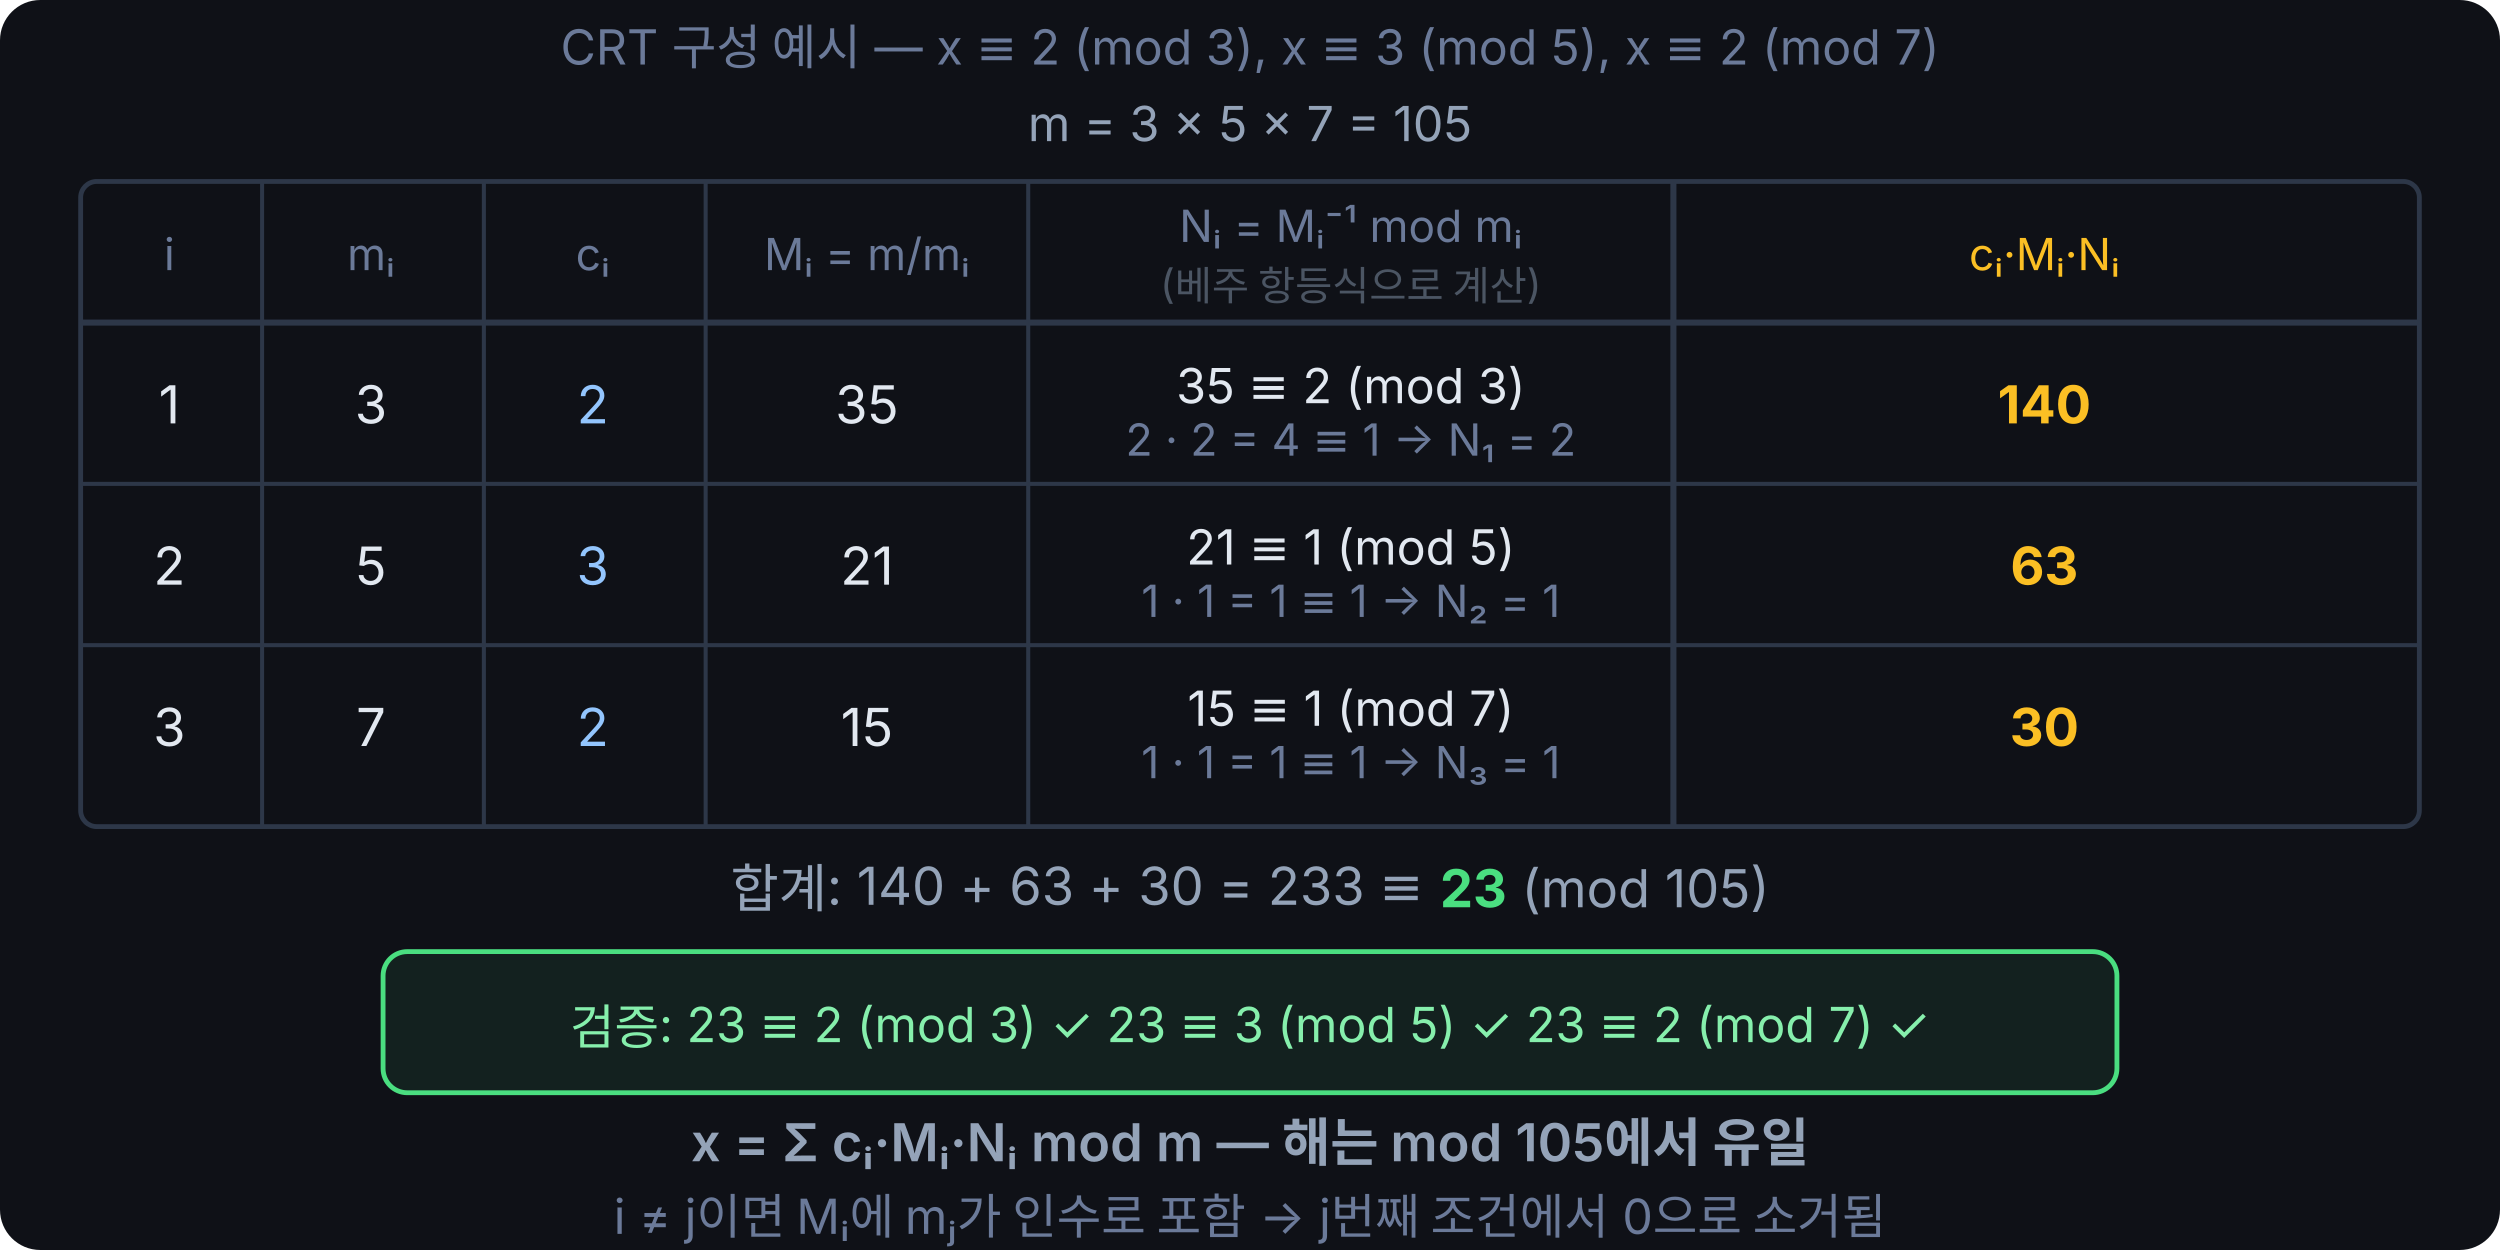
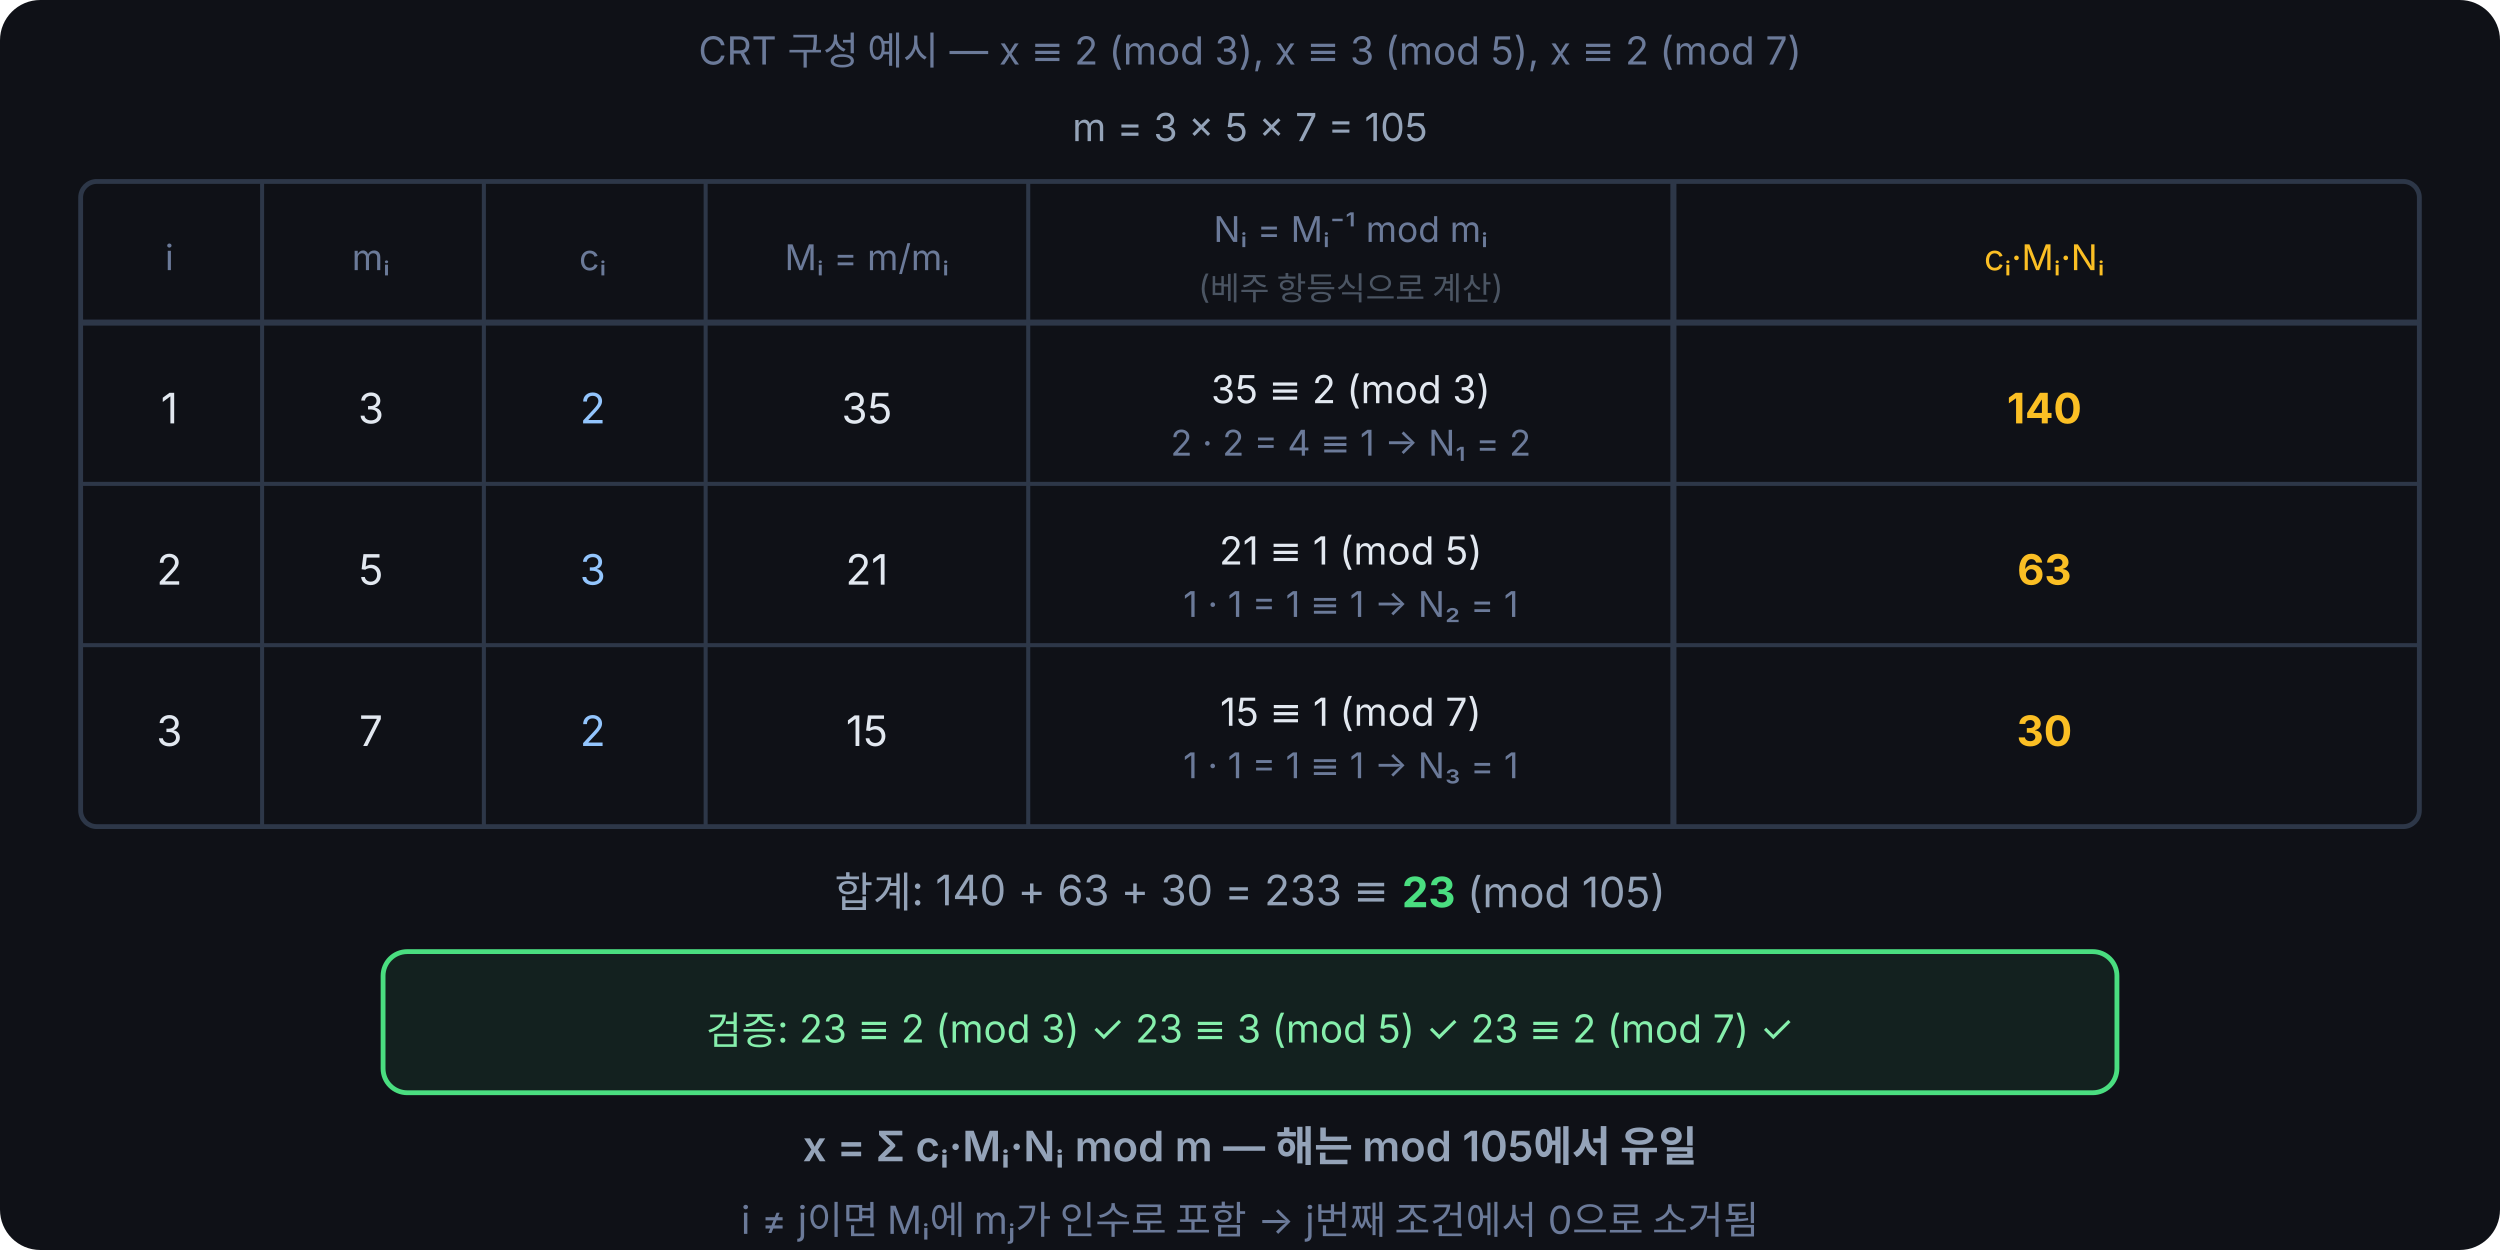
- <svg xmlns="http://www.w3.org/2000/svg" viewBox="0 0 620 310" width="620" height="310">
+ <svg xmlns="http://www.w3.org/2000/svg" viewBox="0 0 620 310" width="930" height="465">
  <rect width="620" height="310" fill="#0f1117" rx="10" />
-   <text x="310" y="16" text-anchor="middle" font-family="system-ui,-apple-system,sans-serif" font-size="12" fill="#6b7a99">CRT 구성 예시 — x ≡ 2 (mod 3),  x ≡ 3 (mod 5),  x ≡ 2 (mod 7)</text>
-   <text x="310" y="35" text-anchor="middle" font-family="system-ui,-apple-system,sans-serif" font-size="12" fill="#94a3b8">m = 3 × 5 × 7 = 105</text>
+   <text x="310" y="16" text-anchor="middle" font-family="system-ui,-apple-system,sans-serif" font-size="9.6" fill="#6b7a99">CRT 구성 예시 — x ≡ 2 (mod 3),  x ≡ 3 (mod 5),  x ≡ 2 (mod 7)</text>
+   <text x="310" y="35" text-anchor="middle" font-family="system-ui,-apple-system,sans-serif" font-size="9.6" fill="#94a3b8">m = 3 × 5 × 7 = 105</text>
  <rect x="20" y="45" width="580" height="160" rx="4" fill="none" stroke="#2d3748" stroke-width="1.2" />
  <line x1="65" y1="45" x2="65" y2="205" stroke="#2d3748" stroke-width="1" />
  <line x1="120" y1="45" x2="120" y2="205" stroke="#2d3748" stroke-width="1" />
  <line x1="175" y1="45" x2="175" y2="205" stroke="#2d3748" stroke-width="1" />
  <line x1="255" y1="45" x2="255" y2="205" stroke="#2d3748" stroke-width="1" />
  <line x1="415" y1="45" x2="415" y2="205" stroke="#2d3748" stroke-width="1.5" />
  <line x1="20" y1="80" x2="600" y2="80" stroke="#2d3748" stroke-width="1.5" />
  <line x1="20" y1="120" x2="600" y2="120" stroke="#2d3748" stroke-width="1" />
  <line x1="20" y1="160" x2="600" y2="160" stroke="#2d3748" stroke-width="1" />
-   <text x="42" y="67" text-anchor="middle" font-family="system-ui,-apple-system,sans-serif" font-size="11" fill="#6b7a99">i</text>
-   <text x="92" y="67" text-anchor="middle" font-family="system-ui,-apple-system,sans-serif" font-size="11" fill="#6b7a99">mᵢ</text>
-   <text x="147" y="67" text-anchor="middle" font-family="system-ui,-apple-system,sans-serif" font-size="11" fill="#6b7a99">cᵢ</text>
-   <text x="215" y="67" text-anchor="middle" font-family="system-ui,-apple-system,sans-serif" font-size="11" fill="#6b7a99">Mᵢ = m/mᵢ</text>
-   <text x="335" y="60" text-anchor="middle" font-family="system-ui,-apple-system,sans-serif" font-size="11" fill="#6b7a99">Nᵢ = Mᵢ⁻¹ mod mᵢ</text>
-   <text x="335" y="74" text-anchor="middle" font-family="system-ui,-apple-system,sans-serif" font-size="10" fill="#4b5563">(베주 항등식으로 계산)</text>
-   <text x="507" y="67" text-anchor="middle" font-family="system-ui,-apple-system,sans-serif" font-size="11" fill="#fbbf24">cᵢ·Mᵢ·Nᵢ</text>
-   <text x="42" y="105" text-anchor="middle" font-family="system-ui,-apple-system,sans-serif" font-size="13" fill="#e2e8f0">1</text>
-   <text x="92" y="105" text-anchor="middle" font-family="system-ui,-apple-system,sans-serif" font-size="13" fill="#e2e8f0">3</text>
-   <text x="147" y="105" text-anchor="middle" font-family="system-ui,-apple-system,sans-serif" font-size="13" fill="#93c5fd">2</text>
-   <text x="215" y="105" text-anchor="middle" font-family="system-ui,-apple-system,sans-serif" font-size="13" fill="#e2e8f0">35</text>
-   <text x="335" y="100" text-anchor="middle" font-family="system-ui,-apple-system,sans-serif" font-size="12" fill="#e2e8f0">35 ≡ 2 (mod 3)</text>
-   <text x="335" y="113" text-anchor="middle" font-family="system-ui,-apple-system,sans-serif" font-size="11" fill="#6b7a99">2 · 2 = 4 ≡ 1  →  N₁ = 2</text>
-   <text x="507" y="105" text-anchor="middle" font-family="system-ui,-apple-system,sans-serif" font-size="13" font-weight="700" fill="#fbbf24">140</text>
-   <text x="42" y="145" text-anchor="middle" font-family="system-ui,-apple-system,sans-serif" font-size="13" fill="#e2e8f0">2</text>
-   <text x="92" y="145" text-anchor="middle" font-family="system-ui,-apple-system,sans-serif" font-size="13" fill="#e2e8f0">5</text>
-   <text x="147" y="145" text-anchor="middle" font-family="system-ui,-apple-system,sans-serif" font-size="13" fill="#93c5fd">3</text>
-   <text x="215" y="145" text-anchor="middle" font-family="system-ui,-apple-system,sans-serif" font-size="13" fill="#e2e8f0">21</text>
-   <text x="335" y="140" text-anchor="middle" font-family="system-ui,-apple-system,sans-serif" font-size="12" fill="#e2e8f0">21 ≡ 1 (mod 5)</text>
-   <text x="335" y="153" text-anchor="middle" font-family="system-ui,-apple-system,sans-serif" font-size="11" fill="#6b7a99">1 · 1 = 1 ≡ 1  →  N₂ = 1</text>
-   <text x="507" y="145" text-anchor="middle" font-family="system-ui,-apple-system,sans-serif" font-size="13" font-weight="700" fill="#fbbf24">63</text>
-   <text x="42" y="185" text-anchor="middle" font-family="system-ui,-apple-system,sans-serif" font-size="13" fill="#e2e8f0">3</text>
-   <text x="92" y="185" text-anchor="middle" font-family="system-ui,-apple-system,sans-serif" font-size="13" fill="#e2e8f0">7</text>
-   <text x="147" y="185" text-anchor="middle" font-family="system-ui,-apple-system,sans-serif" font-size="13" fill="#93c5fd">2</text>
-   <text x="215" y="185" text-anchor="middle" font-family="system-ui,-apple-system,sans-serif" font-size="13" fill="#e2e8f0">15</text>
-   <text x="335" y="180" text-anchor="middle" font-family="system-ui,-apple-system,sans-serif" font-size="12" fill="#e2e8f0">15 ≡ 1 (mod 7)</text>
-   <text x="335" y="193" text-anchor="middle" font-family="system-ui,-apple-system,sans-serif" font-size="11" fill="#6b7a99">1 · 1 = 1 ≡ 1  →  N₃ = 1</text>
-   <text x="507" y="185" text-anchor="middle" font-family="system-ui,-apple-system,sans-serif" font-size="13" font-weight="700" fill="#fbbf24">30</text>
-   <text x="310" y="225" text-anchor="middle" font-family="system-ui,-apple-system,sans-serif" font-size="13" fill="#94a3b8">합계:  140 + 63 + 30 = 233  ≡  <tspan font-weight="700" fill="#4ade80">23</tspan>  (mod 105)</text>
+   <text x="42" y="67" text-anchor="middle" font-family="system-ui,-apple-system,sans-serif" font-size="8.8" fill="#6b7a99">i</text>
+   <text x="92" y="67" text-anchor="middle" font-family="system-ui,-apple-system,sans-serif" font-size="8.8" fill="#6b7a99">mᵢ</text>
+   <text x="147" y="67" text-anchor="middle" font-family="system-ui,-apple-system,sans-serif" font-size="8.8" fill="#6b7a99">cᵢ</text>
+   <text x="215" y="67" text-anchor="middle" font-family="system-ui,-apple-system,sans-serif" font-size="8.8" fill="#6b7a99">Mᵢ = m/mᵢ</text>
+   <text x="335" y="60" text-anchor="middle" font-family="system-ui,-apple-system,sans-serif" font-size="8.8" fill="#6b7a99">Nᵢ = Mᵢ⁻¹ mod mᵢ</text>
+   <text x="335" y="74" text-anchor="middle" font-family="system-ui,-apple-system,sans-serif" font-size="8" fill="#4b5563">(베주 항등식으로 계산)</text>
+   <text x="507" y="67" text-anchor="middle" font-family="system-ui,-apple-system,sans-serif" font-size="8.8" fill="#fbbf24">cᵢ·Mᵢ·Nᵢ</text>
+   <text x="42" y="105" text-anchor="middle" font-family="system-ui,-apple-system,sans-serif" font-size="10.4" fill="#e2e8f0">1</text>
+   <text x="92" y="105" text-anchor="middle" font-family="system-ui,-apple-system,sans-serif" font-size="10.4" fill="#e2e8f0">3</text>
+   <text x="147" y="105" text-anchor="middle" font-family="system-ui,-apple-system,sans-serif" font-size="10.4" fill="#93c5fd">2</text>
+   <text x="215" y="105" text-anchor="middle" font-family="system-ui,-apple-system,sans-serif" font-size="10.4" fill="#e2e8f0">35</text>
+   <text x="335" y="100" text-anchor="middle" font-family="system-ui,-apple-system,sans-serif" font-size="9.6" fill="#e2e8f0">35 ≡ 2 (mod 3)</text>
+   <text x="335" y="113" text-anchor="middle" font-family="system-ui,-apple-system,sans-serif" font-size="8.8" fill="#6b7a99">2 · 2 = 4 ≡ 1  →  N₁ = 2</text>
+   <text x="507" y="105" text-anchor="middle" font-family="system-ui,-apple-system,sans-serif" font-size="10.4" font-weight="700" fill="#fbbf24">140</text>
+   <text x="42" y="145" text-anchor="middle" font-family="system-ui,-apple-system,sans-serif" font-size="10.4" fill="#e2e8f0">2</text>
+   <text x="92" y="145" text-anchor="middle" font-family="system-ui,-apple-system,sans-serif" font-size="10.4" fill="#e2e8f0">5</text>
+   <text x="147" y="145" text-anchor="middle" font-family="system-ui,-apple-system,sans-serif" font-size="10.4" fill="#93c5fd">3</text>
+   <text x="215" y="145" text-anchor="middle" font-family="system-ui,-apple-system,sans-serif" font-size="10.4" fill="#e2e8f0">21</text>
+   <text x="335" y="140" text-anchor="middle" font-family="system-ui,-apple-system,sans-serif" font-size="9.6" fill="#e2e8f0">21 ≡ 1 (mod 5)</text>
+   <text x="335" y="153" text-anchor="middle" font-family="system-ui,-apple-system,sans-serif" font-size="8.8" fill="#6b7a99">1 · 1 = 1 ≡ 1  →  N₂ = 1</text>
+   <text x="507" y="145" text-anchor="middle" font-family="system-ui,-apple-system,sans-serif" font-size="10.4" font-weight="700" fill="#fbbf24">63</text>
+   <text x="42" y="185" text-anchor="middle" font-family="system-ui,-apple-system,sans-serif" font-size="10.4" fill="#e2e8f0">3</text>
+   <text x="92" y="185" text-anchor="middle" font-family="system-ui,-apple-system,sans-serif" font-size="10.4" fill="#e2e8f0">7</text>
+   <text x="147" y="185" text-anchor="middle" font-family="system-ui,-apple-system,sans-serif" font-size="10.4" fill="#93c5fd">2</text>
+   <text x="215" y="185" text-anchor="middle" font-family="system-ui,-apple-system,sans-serif" font-size="10.4" fill="#e2e8f0">15</text>
+   <text x="335" y="180" text-anchor="middle" font-family="system-ui,-apple-system,sans-serif" font-size="9.6" fill="#e2e8f0">15 ≡ 1 (mod 7)</text>
+   <text x="335" y="193" text-anchor="middle" font-family="system-ui,-apple-system,sans-serif" font-size="8.8" fill="#6b7a99">1 · 1 = 1 ≡ 1  →  N₃ = 1</text>
+   <text x="507" y="185" text-anchor="middle" font-family="system-ui,-apple-system,sans-serif" font-size="10.4" font-weight="700" fill="#fbbf24">30</text>
+   <text x="310" y="225" text-anchor="middle" font-family="system-ui,-apple-system,sans-serif" font-size="10.4" fill="#94a3b8">합계:  140 + 63 + 30 = 233  ≡  <tspan font-weight="700" fill="#4ade80">23</tspan>  (mod 105)</text>
  <rect x="95" y="236" width="430" height="35" rx="6" fill="rgba(74,222,128,0.08)" stroke="#4ade80" stroke-width="1.2" />
-   <text x="310" y="259" text-anchor="middle" font-family="system-ui,-apple-system,sans-serif" font-size="12" fill="#86efac">검증:  23 ≡ 2 (mod 3) ✓    23 ≡ 3 (mod 5) ✓    23 ≡ 2 (mod 7) ✓</text>
-   <text x="310" y="288" text-anchor="middle" font-family="system-ui,-apple-system,sans-serif" font-size="13" font-weight="600" fill="#94a3b8">x = Σ cᵢ·Mᵢ·Nᵢ  mod m  — 해는 mod 105에서 유일</text>
-   <text x="310" y="306" text-anchor="middle" font-family="system-ui,-apple-system,sans-serif" font-size="12" fill="#6b7a99">i ≠ j이면 Mᵢ에 mⱼ가 인수로 포함 → j번째 조건에서 0으로 소거됨</text>
+   <text x="310" y="259" text-anchor="middle" font-family="system-ui,-apple-system,sans-serif" font-size="9.6" fill="#86efac">검증:  23 ≡ 2 (mod 3) ✓    23 ≡ 3 (mod 5) ✓    23 ≡ 2 (mod 7) ✓</text>
+   <text x="310" y="288" text-anchor="middle" font-family="system-ui,-apple-system,sans-serif" font-size="10.4" font-weight="600" fill="#94a3b8">x = Σ cᵢ·Mᵢ·Nᵢ  mod m  — 해는 mod 105에서 유일</text>
+   <text x="310" y="306" text-anchor="middle" font-family="system-ui,-apple-system,sans-serif" font-size="9.6" fill="#6b7a99">i ≠ j이면 Mᵢ에 mⱼ가 인수로 포함 → j번째 조건에서 0으로 소거됨</text>
</svg>
